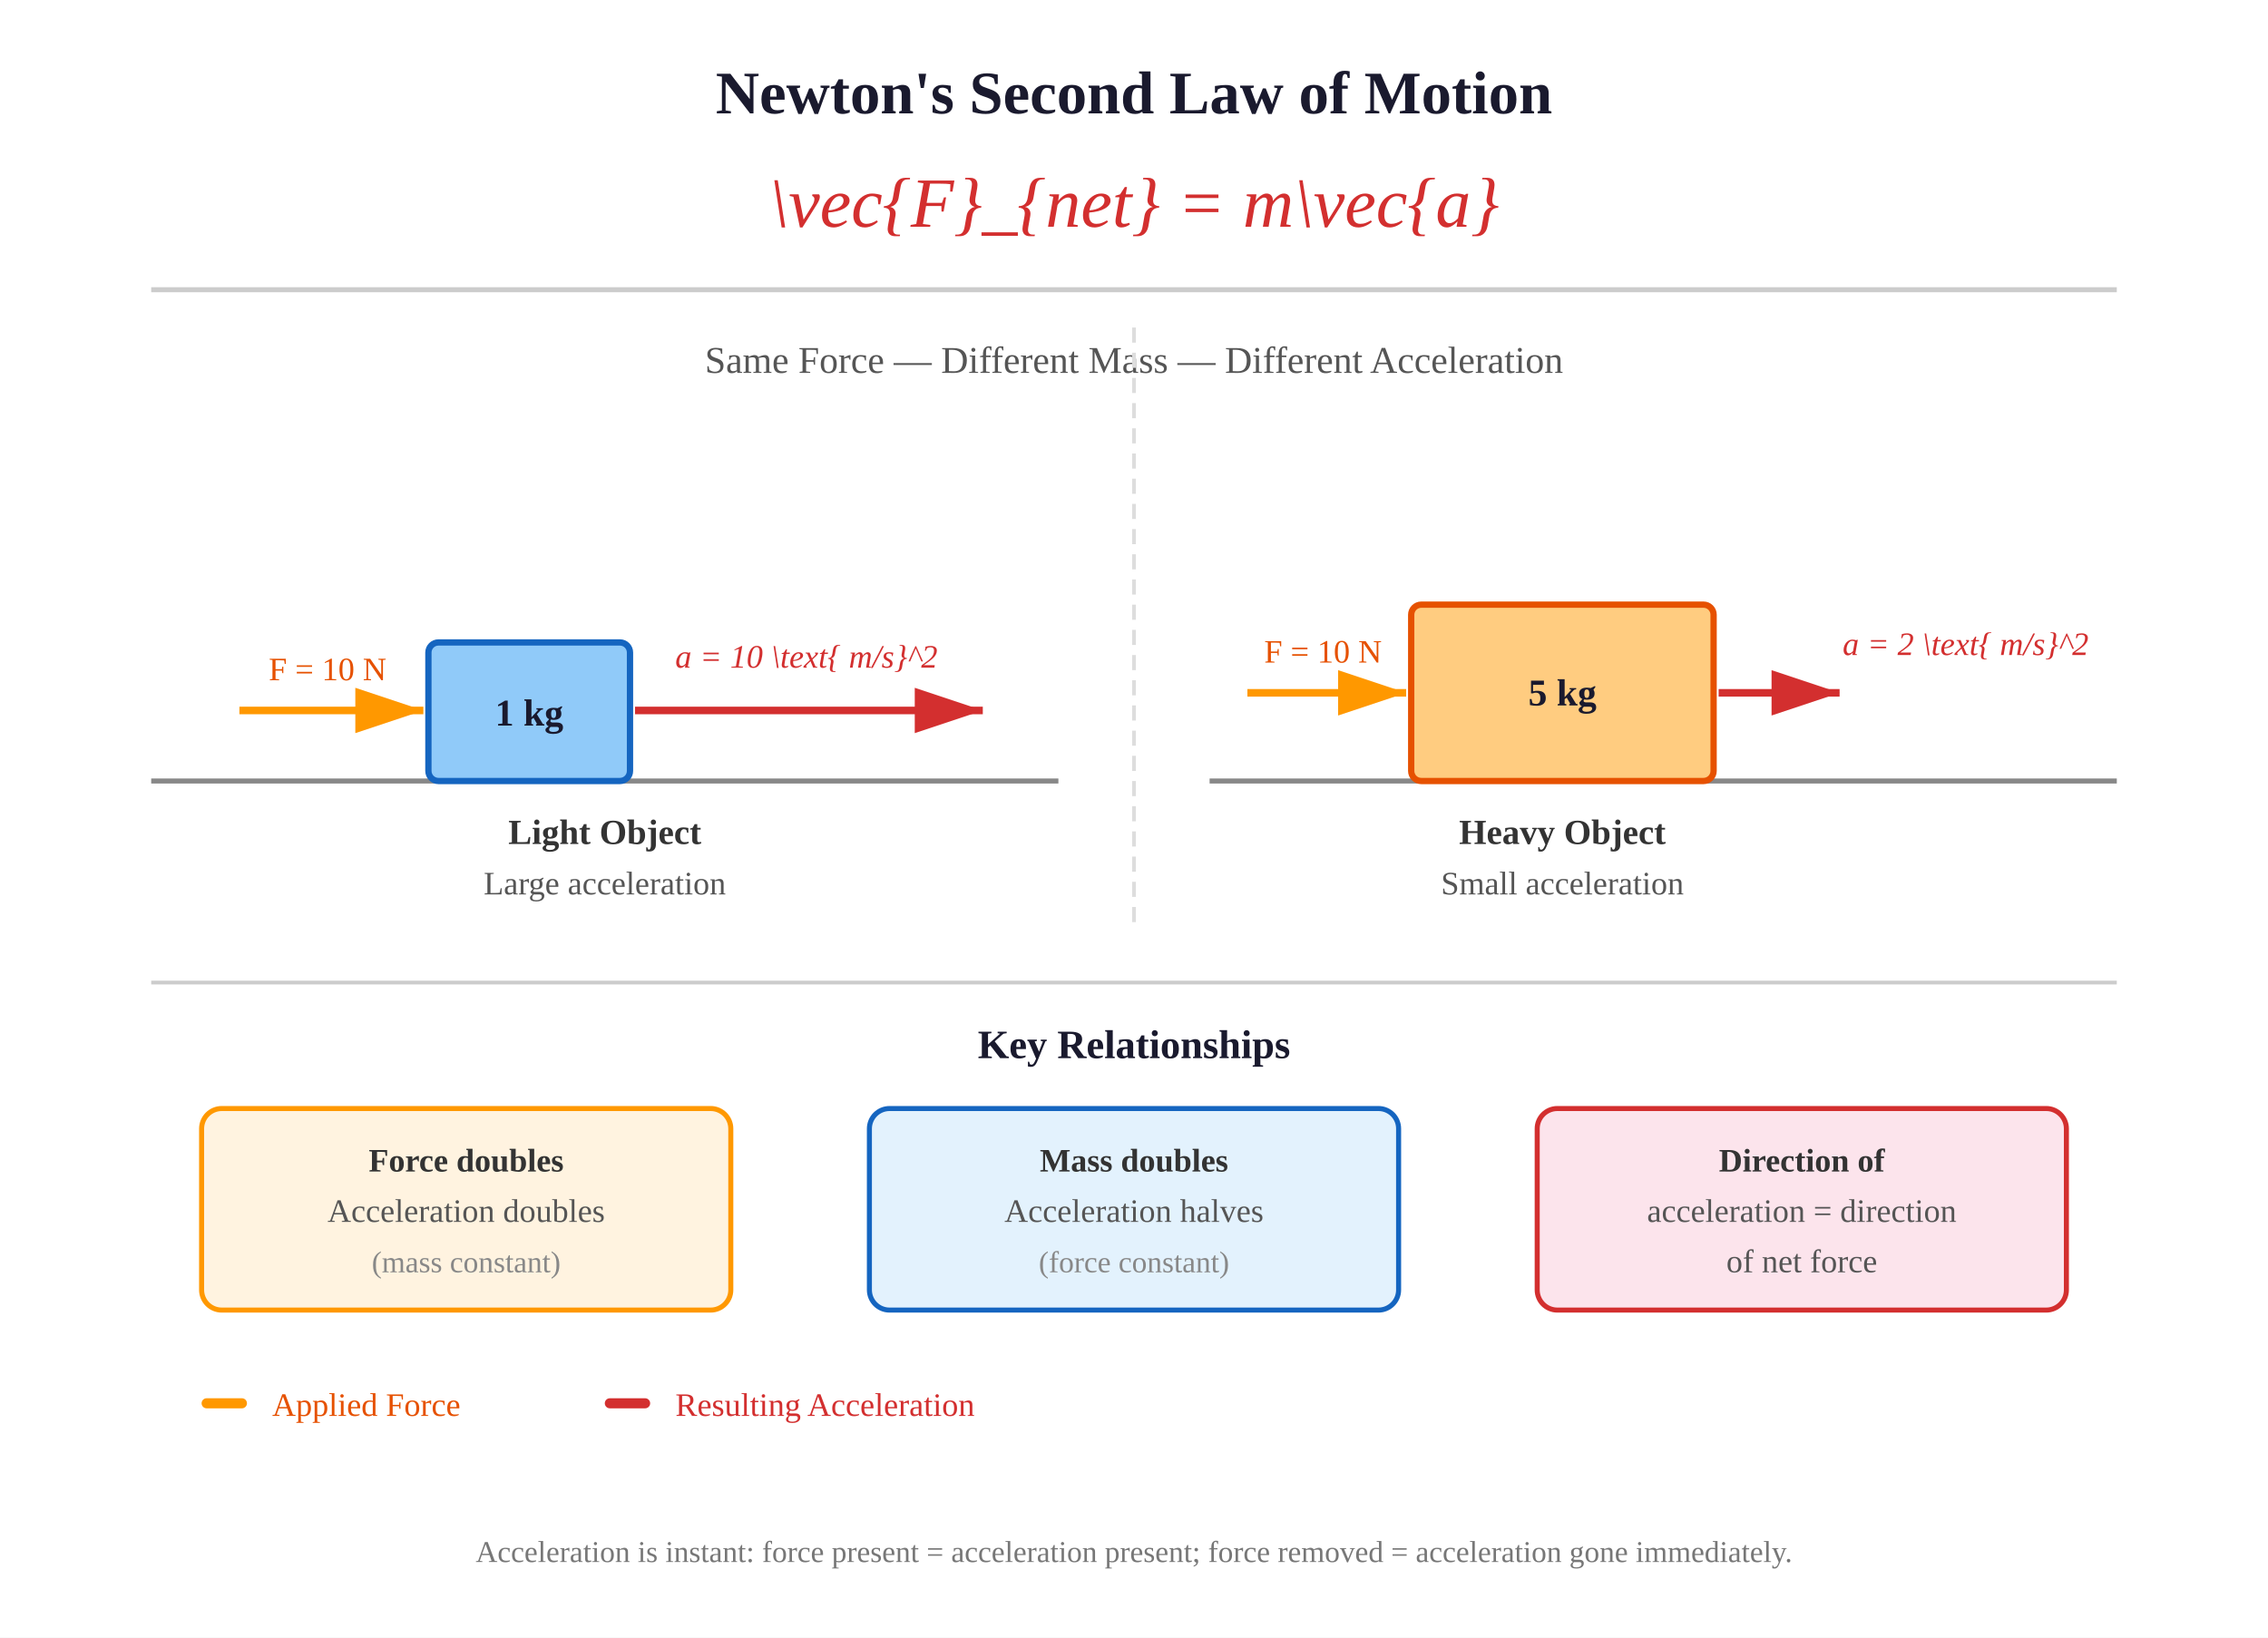
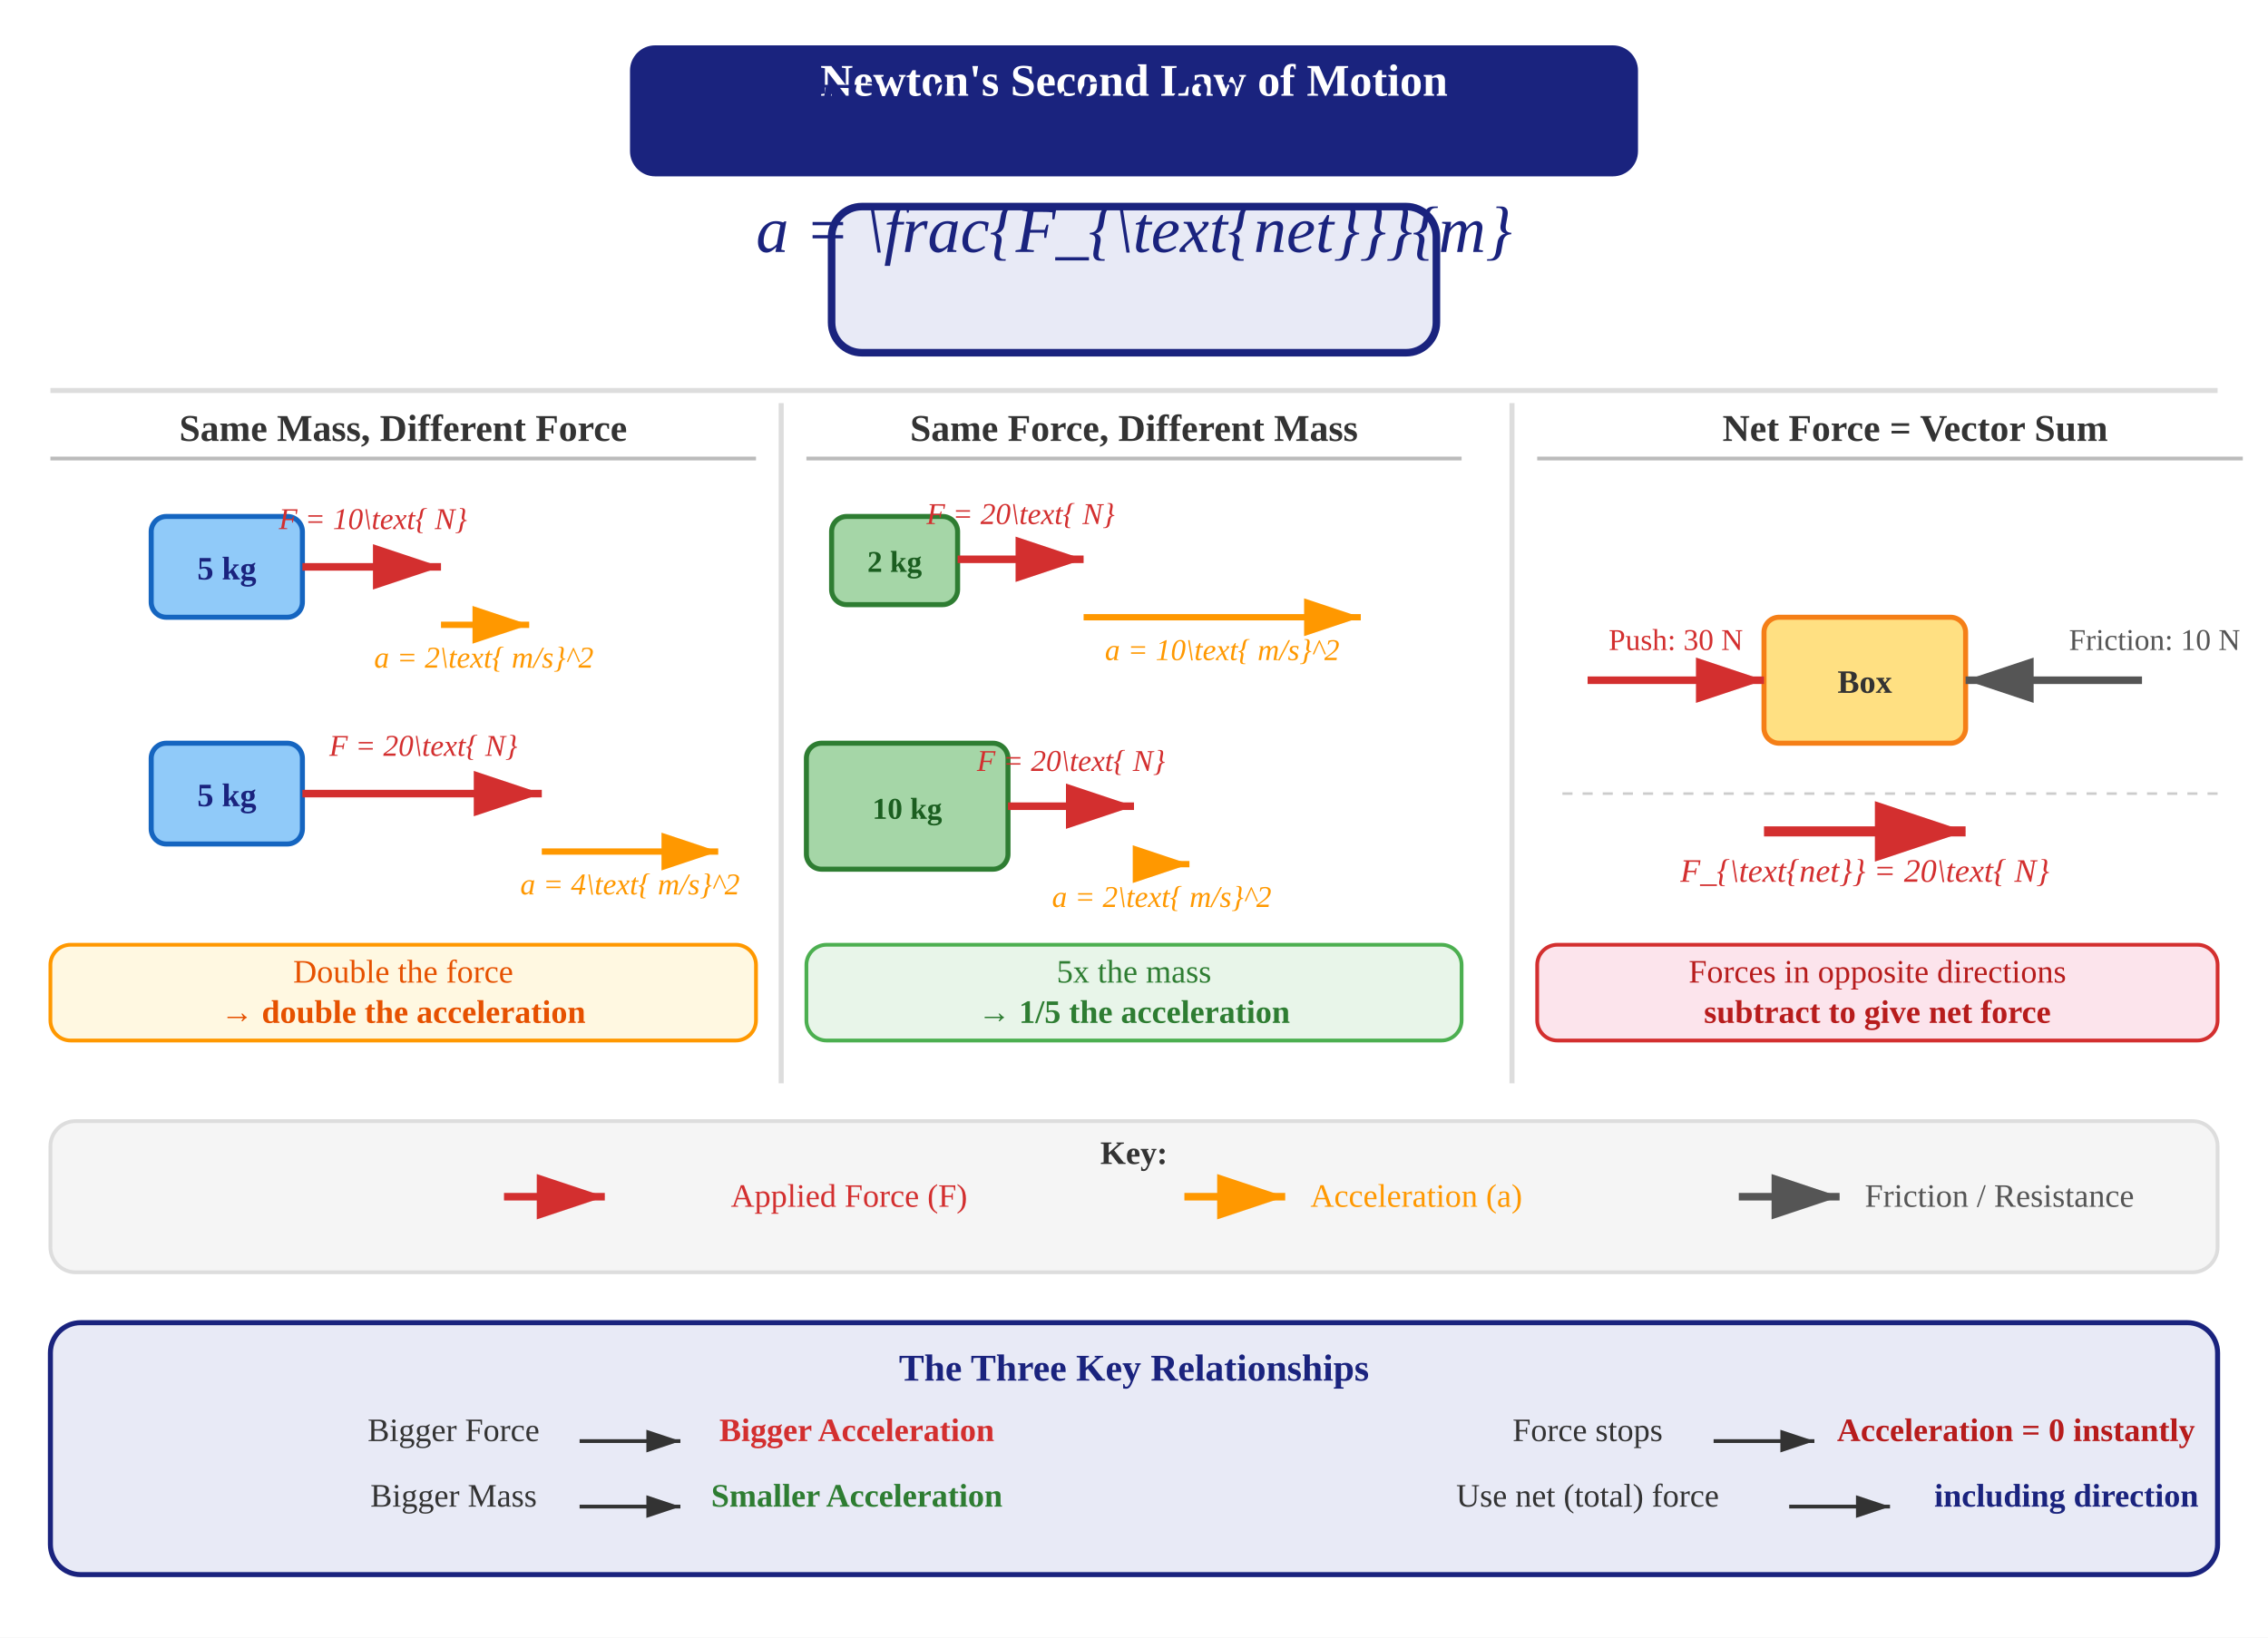
<svg xmlns="http://www.w3.org/2000/svg" width="900" height="650" viewBox="0 0 900 650">
  <rect x="0" y="0" width="900" height="650" fill="#ffffff" />
-   <text id="fma_title" x="450" y="45" font-size="24" fill="#1a1a2e" text-anchor="middle" font-weight="bold">Newton's Second Law of Motion</text>
-   <text id="fma_equation" x="450" y="90" font-size="28" fill="#D32F2F" font-style="italic" text-anchor="middle">\vec{F}_{net} = m\vec{a}</text>
-   <line id="fma_divider" x1="60" y1="115" x2="840" y2="115" stroke="#cccccc" stroke-width="2" stroke-dasharray="" />
-   <text id="fma_scenario_label" x="450" y="148" font-size="15" fill="#555555" text-anchor="middle" font-weight="normal">Same Force — Different Mass — Different Acceleration</text>
-   <line id="fma_ground1" x1="60" y1="310" x2="420" y2="310" stroke="#888888" stroke-width="2" stroke-dasharray="" />
-   <rect id="fma_block1" x="170" y="255" width="80" height="55" rx="4" fill="#90CAF9" stroke="#1565C0" stroke-width="2.5" />
-   <text id="fma_block1_mass" x="210" y="288" font-size="15" fill="#1a1a2e" text-anchor="middle" font-weight="bold">1 kg</text>
+   <rect id="fma_title_bg" x="250" y="18" width="400" height="52" rx="10" fill="#1a237e" stroke="none" stroke-width="2" />
+   <text id="fma_title" x="450" y="38" font-size="18" fill="#ffffff" text-anchor="middle" font-weight="bold">Newton's Second Law of Motion</text>
+   <text id="fma_equation" x="450" y="52" font-size="28" fill="#1a237e" font-style="italic" text-anchor="middle">\vec{F}_{\text{net}} = m \vec{a}</text>
+   <rect id="fma_eq_box" x="330" y="82" width="240" height="58" rx="12" fill="#e8eaf6" stroke="#1a237e" stroke-width="3" />
+   <text id="fma_eq_label" x="450" y="100" font-size="26" fill="#1a237e" font-style="italic" text-anchor="middle">a = \frac{F_{\text{net}}}{m}</text>
+   <text id="fma_section1_title" x="160" y="175" font-size="15" fill="#333" text-anchor="middle" font-weight="bold">Same Mass, Different Force</text>
+   <line id="fma_divider1" x1="20" y1="182" x2="300" y2="182" stroke="#bbb" stroke-width="1.5" stroke-dasharray="" />
+   <rect id="fma_box1a" x="60" y="205" width="60" height="40" rx="6" fill="#90caf9" stroke="#1565c0" stroke-width="2" />
+   <text id="fma_box1a_label" x="90" y="230" font-size="13" fill="#1a237e" text-anchor="middle" font-weight="bold">5 kg</text>
  <defs>
-     <marker id="arrowhead_fma_force1" markerWidth="10" markerHeight="10" refX="9" refY="3" orient="auto" markerUnits="strokeWidth">
+     <marker id="arrowhead_fma_force1a" markerWidth="10" markerHeight="10" refX="9" refY="3" orient="auto" markerUnits="strokeWidth">
+       <path d="M0,0 L0,6 L9,3 z" fill="#D32F2F" />
+     </marker>
+   </defs>
+   <line id="fma_force1a" x1="120" y1="225" x2="175" y2="225" stroke="#D32F2F" stroke-width="3" marker-end="url(#arrowhead_fma_force1a)" />
+   <text id="fma_f1a_label" x="148" y="210" font-size="12" fill="#D32F2F" font-style="italic" text-anchor="middle">F = 10\text{ N}</text>
+   <defs>
+     <marker id="arrowhead_fma_accel1a" markerWidth="10" markerHeight="10" refX="9" refY="3" orient="auto" markerUnits="strokeWidth">
      <path d="M0,0 L0,6 L9,3 z" fill="#FF9800" />
    </marker>
  </defs>
-   <line id="fma_force1" x1="95" y1="282" x2="168" y2="282" stroke="#FF9800" stroke-width="3" marker-end="url(#arrowhead_fma_force1)" />
-   <text id="fma_force1_label" x="130" y="270" font-size="13" fill="#E65100" text-anchor="middle" font-weight="normal">F = 10 N</text>
+   <line id="fma_accel1a" x1="175" y1="248" x2="210" y2="248" stroke="#FF9800" stroke-width="2.5" marker-end="url(#arrowhead_fma_accel1a)" />
+   <text id="fma_a1a_label" x="192" y="265" font-size="12" fill="#FF9800" font-style="italic" text-anchor="middle">a = 2\text{ m/s}^2</text>
+   <rect id="fma_box1b" x="60" y="295" width="60" height="40" rx="6" fill="#90caf9" stroke="#1565c0" stroke-width="2" />
+   <text id="fma_box1b_label" x="90" y="320" font-size="13" fill="#1a237e" text-anchor="middle" font-weight="bold">5 kg</text>
  <defs>
-     <marker id="arrowhead_fma_accel1" markerWidth="10" markerHeight="10" refX="9" refY="3" orient="auto" markerUnits="strokeWidth">
+     <marker id="arrowhead_fma_force1b" markerWidth="10" markerHeight="10" refX="9" refY="3" orient="auto" markerUnits="strokeWidth">
      <path d="M0,0 L0,6 L9,3 z" fill="#D32F2F" />
    </marker>
  </defs>
-   <line id="fma_accel1" x1="252" y1="282" x2="390" y2="282" stroke="#D32F2F" stroke-width="3" marker-end="url(#arrowhead_fma_accel1)" />
-   <text id="fma_accel1_label" x="320" y="265" font-size="13" fill="#D32F2F" font-style="italic" text-anchor="middle">a = 10 \text{ m/s}^2</text>
-   <text id="fma_case1_title" x="240" y="335" font-size="14" fill="#333333" text-anchor="middle" font-weight="bold">Light Object</text>
-   <text id="fma_case1_sub" x="240" y="355" font-size="13" fill="#555555" text-anchor="middle" font-weight="normal">Large acceleration</text>
-   <line id="fma_ground2" x1="480" y1="310" x2="840" y2="310" stroke="#888888" stroke-width="2" stroke-dasharray="" />
-   <rect id="fma_block2" x="560" y="240" width="120" height="70" rx="4" fill="#FFCC80" stroke="#E65100" stroke-width="2.5" />
-   <text id="fma_block2_mass" x="620" y="280" font-size="15" fill="#1a1a2e" text-anchor="middle" font-weight="bold">5 kg</text>
+   <line id="fma_force1b" x1="120" y1="315" x2="215" y2="315" stroke="#D32F2F" stroke-width="3" marker-end="url(#arrowhead_fma_force1b)" />
+   <text id="fma_f1b_label" x="168" y="300" font-size="12" fill="#D32F2F" font-style="italic" text-anchor="middle">F = 20\text{ N}</text>
  <defs>
-     <marker id="arrowhead_fma_force2" markerWidth="10" markerHeight="10" refX="9" refY="3" orient="auto" markerUnits="strokeWidth">
+     <marker id="arrowhead_fma_accel1b" markerWidth="10" markerHeight="10" refX="9" refY="3" orient="auto" markerUnits="strokeWidth">
      <path d="M0,0 L0,6 L9,3 z" fill="#FF9800" />
    </marker>
  </defs>
-   <line id="fma_force2" x1="495" y1="275" x2="558" y2="275" stroke="#FF9800" stroke-width="3" marker-end="url(#arrowhead_fma_force2)" />
-   <text id="fma_force2_label" x="525" y="263" font-size="13" fill="#E65100" text-anchor="middle" font-weight="normal">F = 10 N</text>
+   <line id="fma_accel1b" x1="215" y1="338" x2="285" y2="338" stroke="#FF9800" stroke-width="2.5" marker-end="url(#arrowhead_fma_accel1b)" />
+   <text id="fma_a1b_label" x="250" y="355" font-size="12" fill="#FF9800" font-style="italic" text-anchor="middle">a = 4\text{ m/s}^2</text>
+   <rect id="fma_insight1_bg" x="20" y="375" width="280" height="38" rx="8" fill="#fff8e1" stroke="#FF9800" stroke-width="1.5" />
+   <text id="fma_insight1" x="160" y="390" font-size="13" fill="#e65100" text-anchor="middle" font-weight="normal">Double the force</text>
+   <text id="fma_insight1b" x="160" y="406" font-size="13" fill="#e65100" text-anchor="middle" font-weight="bold">→ double the acceleration</text>
+   <text id="fma_section2_title" x="450" y="175" font-size="15" fill="#333" text-anchor="middle" font-weight="bold">Same Force, Different Mass</text>
+   <line id="fma_divider2" x1="320" y1="182" x2="580" y2="182" stroke="#bbb" stroke-width="1.5" stroke-dasharray="" />
+   <rect id="fma_box2a" x="330" y="205" width="50" height="35" rx="6" fill="#a5d6a7" stroke="#2e7d32" stroke-width="2" />
+   <text id="fma_box2a_label" x="355" y="227" font-size="12" fill="#1b5e20" text-anchor="middle" font-weight="bold">2 kg</text>
  <defs>
-     <marker id="arrowhead_fma_accel2" markerWidth="10" markerHeight="10" refX="9" refY="3" orient="auto" markerUnits="strokeWidth">
+     <marker id="arrowhead_fma_force2a" markerWidth="10" markerHeight="10" refX="9" refY="3" orient="auto" markerUnits="strokeWidth">
      <path d="M0,0 L0,6 L9,3 z" fill="#D32F2F" />
    </marker>
  </defs>
-   <line id="fma_accel2" x1="682" y1="275" x2="730" y2="275" stroke="#D32F2F" stroke-width="3" marker-end="url(#arrowhead_fma_accel2)" />
-   <text id="fma_accel2_label" x="780" y="260" font-size="13" fill="#D32F2F" font-style="italic" text-anchor="middle">a = 2 \text{ m/s}^2</text>
-   <text id="fma_case2_title" x="620" y="335" font-size="14" fill="#333333" text-anchor="middle" font-weight="bold">Heavy Object</text>
-   <text id="fma_case2_sub" x="620" y="355" font-size="13" fill="#555555" text-anchor="middle" font-weight="normal">Small acceleration</text>
-   <line id="fma_vsep" x1="450" y1="130" x2="450" y2="370" stroke="#dddddd" stroke-width="1.5" stroke-dasharray="6,4" />
-   <line id="fma_hsep" x1="60" y1="390" x2="840" y2="390" stroke="#cccccc" stroke-width="1.5" stroke-dasharray="" />
-   <text id="fma_key_title" x="450" y="420" font-size="16" fill="#1a1a2e" text-anchor="middle" font-weight="bold">Key Relationships</text>
-   <rect id="fma_box_force" x="80" y="440" width="210" height="80" rx="8" fill="#FFF3E0" stroke="#FF9800" stroke-width="2" />
-   <text id="fma_box_force_t1" x="185" y="465" font-size="13" fill="#333" text-anchor="middle" font-weight="bold">Force doubles</text>
-   <text id="fma_box_force_t2" x="185" y="485" font-size="13" fill="#555" text-anchor="middle" font-weight="normal">Acceleration doubles</text>
-   <text id="fma_box_force_t3" x="185" y="505" font-size="12" fill="#888" text-anchor="middle" font-weight="normal">(mass constant)</text>
-   <rect id="fma_box_mass" x="345" y="440" width="210" height="80" rx="8" fill="#E3F2FD" stroke="#1565C0" stroke-width="2" />
-   <text id="fma_box_mass_t1" x="450" y="465" font-size="13" fill="#333" text-anchor="middle" font-weight="bold">Mass doubles</text>
-   <text id="fma_box_mass_t2" x="450" y="485" font-size="13" fill="#555" text-anchor="middle" font-weight="normal">Acceleration halves</text>
-   <text id="fma_box_mass_t3" x="450" y="505" font-size="12" fill="#888" text-anchor="middle" font-weight="normal">(force constant)</text>
-   <rect id="fma_box_dir" x="610" y="440" width="210" height="80" rx="8" fill="#FCE4EC" stroke="#D32F2F" stroke-width="2" />
-   <text id="fma_box_dir_t1" x="715" y="465" font-size="13" fill="#333" text-anchor="middle" font-weight="bold">Direction of</text>
-   <text id="fma_box_dir_t2" x="715" y="485" font-size="13" fill="#555" text-anchor="middle" font-weight="normal">acceleration = direction</text>
-   <text id="fma_box_dir_t3" x="715" y="505" font-size="13" fill="#555" text-anchor="middle" font-weight="normal">of net force</text>
-   <rect id="fma_legend_force" x="80" y="555" width="18" height="4" rx="2" fill="#FF9800" stroke="none" stroke-width="0" />
-   <text id="fma_legend_force_t" x="108" y="562" font-size="13" fill="#E65100" text-anchor="start" font-weight="normal">Applied Force</text>
-   <rect id="fma_legend_accel" x="240" y="555" width="18" height="4" rx="2" fill="#D32F2F" stroke="none" stroke-width="0" />
-   <text id="fma_legend_accel_t" x="268" y="562" font-size="13" fill="#D32F2F" text-anchor="start" font-weight="normal">Resulting Acceleration</text>
-   <text id="fma_note" x="450" y="620" font-size="12" fill="#777777" text-anchor="middle" font-weight="normal">Acceleration is instant: force present = acceleration present; force removed = acceleration gone immediately.</text>
+   <line id="fma_force2a" x1="380" y1="222" x2="430" y2="222" stroke="#D32F2F" stroke-width="3" marker-end="url(#arrowhead_fma_force2a)" />
+   <text id="fma_f2a_label" x="405" y="208" font-size="12" fill="#D32F2F" font-style="italic" text-anchor="middle">F = 20\text{ N}</text>
+   <defs>
+     <marker id="arrowhead_fma_accel2a" markerWidth="10" markerHeight="10" refX="9" refY="3" orient="auto" markerUnits="strokeWidth">
+       <path d="M0,0 L0,6 L9,3 z" fill="#FF9800" />
+     </marker>
+   </defs>
+   <line id="fma_accel2a" x1="430" y1="245" x2="540" y2="245" stroke="#FF9800" stroke-width="2.5" marker-end="url(#arrowhead_fma_accel2a)" />
+   <text id="fma_a2a_label" x="485" y="262" font-size="12" fill="#FF9800" font-style="italic" text-anchor="middle">a = 10\text{ m/s}^2</text>
+   <rect id="fma_box2b" x="320" y="295" width="80" height="50" rx="6" fill="#a5d6a7" stroke="#2e7d32" stroke-width="2" />
+   <text id="fma_box2b_label" x="360" y="325" font-size="12" fill="#1b5e20" text-anchor="middle" font-weight="bold">10 kg</text>
+   <defs>
+     <marker id="arrowhead_fma_force2b" markerWidth="10" markerHeight="10" refX="9" refY="3" orient="auto" markerUnits="strokeWidth">
+       <path d="M0,0 L0,6 L9,3 z" fill="#D32F2F" />
+     </marker>
+   </defs>
+   <line id="fma_force2b" x1="400" y1="320" x2="450" y2="320" stroke="#D32F2F" stroke-width="3" marker-end="url(#arrowhead_fma_force2b)" />
+   <text id="fma_f2b_label" x="425" y="306" font-size="12" fill="#D32F2F" font-style="italic" text-anchor="middle">F = 20\text{ N}</text>
+   <defs>
+     <marker id="arrowhead_fma_accel2b" markerWidth="10" markerHeight="10" refX="9" refY="3" orient="auto" markerUnits="strokeWidth">
+       <path d="M0,0 L0,6 L9,3 z" fill="#FF9800" />
+     </marker>
+   </defs>
+   <line id="fma_accel2b" x1="450" y1="343" x2="472" y2="343" stroke="#FF9800" stroke-width="2.5" marker-end="url(#arrowhead_fma_accel2b)" />
+   <text id="fma_a2b_label" x="461" y="360" font-size="12" fill="#FF9800" font-style="italic" text-anchor="middle">a = 2\text{ m/s}^2</text>
+   <rect id="fma_insight2_bg" x="320" y="375" width="260" height="38" rx="8" fill="#e8f5e9" stroke="#4CAF50" stroke-width="1.5" />
+   <text id="fma_insight2" x="450" y="390" font-size="13" fill="#2e7d32" text-anchor="middle" font-weight="normal">5x the mass</text>
+   <text id="fma_insight2b" x="450" y="406" font-size="13" fill="#2e7d32" text-anchor="middle" font-weight="bold">→ 1/5 the acceleration</text>
+   <text id="fma_section3_title" x="760" y="175" font-size="15" fill="#333" text-anchor="middle" font-weight="bold">Net Force = Vector Sum</text>
+   <line id="fma_divider3" x1="610" y1="182" x2="890" y2="182" stroke="#bbb" stroke-width="1.5" stroke-dasharray="" />
+   <rect id="fma_box3" x="700" y="245" width="80" height="50" rx="6" fill="#ffe082" stroke="#f57f17" stroke-width="2" />
+   <text id="fma_box3_label" x="740" y="275" font-size="13" fill="#333" text-anchor="middle" font-weight="bold">Box</text>
+   <defs>
+     <marker id="arrowhead_fma_push_force" markerWidth="10" markerHeight="10" refX="9" refY="3" orient="auto" markerUnits="strokeWidth">
+       <path d="M0,0 L0,6 L9,3 z" fill="#D32F2F" />
+     </marker>
+   </defs>
+   <line id="fma_push_force" x1="630" y1="270" x2="700" y2="270" stroke="#D32F2F" stroke-width="3" marker-end="url(#arrowhead_fma_push_force)" />
+   <text id="fma_push_label" x="665" y="258" font-size="12" fill="#D32F2F" text-anchor="middle" font-weight="normal">Push: 30 N</text>
+   <defs>
+     <marker id="arrowhead_fma_friction_force" markerWidth="10" markerHeight="10" refX="9" refY="3" orient="auto" markerUnits="strokeWidth">
+       <path d="M0,0 L0,6 L9,3 z" fill="#555" />
+     </marker>
+   </defs>
+   <line id="fma_friction_force" x1="850" y1="270" x2="780" y2="270" stroke="#555" stroke-width="3" marker-end="url(#arrowhead_fma_friction_force)" />
+   <text id="fma_friction_label" x="855" y="258" font-size="12" fill="#555" text-anchor="middle" font-weight="normal">Friction: 10 N</text>
+   <line id="fma_net_line" x1="620" y1="315" x2="880" y2="315" stroke="#ccc" stroke-width="1" stroke-dasharray="4,4" />
+   <defs>
+     <marker id="arrowhead_fma_net_force" markerWidth="10" markerHeight="10" refX="9" refY="3" orient="auto" markerUnits="strokeWidth">
+       <path d="M0,0 L0,6 L9,3 z" fill="#D32F2F" />
+     </marker>
+   </defs>
+   <line id="fma_net_force" x1="700" y1="330" x2="780" y2="330" stroke="#D32F2F" stroke-width="4" marker-end="url(#arrowhead_fma_net_force)" />
+   <text id="fma_net_label" x="740" y="350" font-size="13" fill="#D32F2F" font-style="italic" text-anchor="middle">F_{\text{net}} = 20\text{ N}</text>
+   <rect id="fma_insight3_bg" x="610" y="375" width="270" height="38" rx="8" fill="#fce4ec" stroke="#D32F2F" stroke-width="1.5" />
+   <text id="fma_insight3" x="745" y="390" font-size="13" fill="#b71c1c" text-anchor="middle" font-weight="normal">Forces in opposite directions</text>
+   <text id="fma_insight3b" x="745" y="406" font-size="13" fill="#b71c1c" text-anchor="middle" font-weight="bold">subtract to give net force</text>
+   <line id="fma_vert_div1" x1="310" y1="160" x2="310" y2="430" stroke="#ddd" stroke-width="2" stroke-dasharray="" />
+   <line id="fma_vert_div2" x1="600" y1="160" x2="600" y2="430" stroke="#ddd" stroke-width="2" stroke-dasharray="" />
+   <line id="fma_horiz_div" x1="20" y1="155" x2="880" y2="155" stroke="#ddd" stroke-width="2" stroke-dasharray="" />
+   <rect id="fma_legend_bg" x="20" y="445" width="860" height="60" rx="10" fill="#f5f5f5" stroke="#ddd" stroke-width="1.5" />
+   <text id="fma_legend_title" x="450" y="462" font-size="13" fill="#333" text-anchor="middle" font-weight="bold">Key:</text>
+   <defs>
+     <marker id="arrowhead_fma_leg_force_arrow" markerWidth="10" markerHeight="10" refX="9" refY="3" orient="auto" markerUnits="strokeWidth">
+       <path d="M0,0 L0,6 L9,3 z" fill="#D32F2F" />
+     </marker>
+   </defs>
+   <line id="fma_leg_force_arrow" x1="200" y1="475" x2="240" y2="475" stroke="#D32F2F" stroke-width="3" marker-end="url(#arrowhead_fma_leg_force_arrow)" />
+   <text id="fma_leg_force_label" x="290" y="479" font-size="13" fill="#D32F2F" text-anchor="start" font-weight="normal">Applied Force (F)</text>
+   <defs>
+     <marker id="arrowhead_fma_leg_accel_arrow" markerWidth="10" markerHeight="10" refX="9" refY="3" orient="auto" markerUnits="strokeWidth">
+       <path d="M0,0 L0,6 L9,3 z" fill="#FF9800" />
+     </marker>
+   </defs>
+   <line id="fma_leg_accel_arrow" x1="470" y1="475" x2="510" y2="475" stroke="#FF9800" stroke-width="3" marker-end="url(#arrowhead_fma_leg_accel_arrow)" />
+   <text id="fma_leg_accel_label" x="520" y="479" font-size="13" fill="#FF9800" text-anchor="start" font-weight="normal">Acceleration (a)</text>
+   <defs>
+     <marker id="arrowhead_fma_leg_fric_arrow" markerWidth="10" markerHeight="10" refX="9" refY="3" orient="auto" markerUnits="strokeWidth">
+       <path d="M0,0 L0,6 L9,3 z" fill="#555" />
+     </marker>
+   </defs>
+   <line id="fma_leg_fric_arrow" x1="690" y1="475" x2="730" y2="475" stroke="#555" stroke-width="3" marker-end="url(#arrowhead_fma_leg_fric_arrow)" />
+   <text id="fma_leg_fric_label" x="740" y="479" font-size="13" fill="#555" text-anchor="start" font-weight="normal">Friction / Resistance</text>
+   <rect id="fma_summary_bg" x="20" y="525" width="860" height="100" rx="12" fill="#e8eaf6" stroke="#1a237e" stroke-width="2" />
+   <text id="fma_summary_title" x="450" y="548" font-size="15" fill="#1a237e" text-anchor="middle" font-weight="bold">The Three Key Relationships</text>
+   <text id="fma_summary1" x="180" y="572" font-size="13" fill="#333" text-anchor="middle" font-weight="normal">Bigger Force</text>
+   <defs>
+     <marker id="arrowhead_fma_sum_arr1" markerWidth="10" markerHeight="10" refX="9" refY="3" orient="auto" markerUnits="strokeWidth">
+       <path d="M0,0 L0,6 L9,3 z" fill="#333" />
+     </marker>
+   </defs>
+   <line id="fma_sum_arr1" x1="230" y1="572" x2="270" y2="572" stroke="#333" stroke-width="1.5" marker-end="url(#arrowhead_fma_sum_arr1)" />
+   <text id="fma_summary1b" x="340" y="572" font-size="13" fill="#D32F2F" text-anchor="middle" font-weight="bold">Bigger Acceleration</text>
+   <text id="fma_summary2" x="180" y="598" font-size="13" fill="#333" text-anchor="middle" font-weight="normal">Bigger Mass</text>
+   <defs>
+     <marker id="arrowhead_fma_sum_arr2" markerWidth="10" markerHeight="10" refX="9" refY="3" orient="auto" markerUnits="strokeWidth">
+       <path d="M0,0 L0,6 L9,3 z" fill="#333" />
+     </marker>
+   </defs>
+   <line id="fma_sum_arr2" x1="230" y1="598" x2="270" y2="598" stroke="#333" stroke-width="1.5" marker-end="url(#arrowhead_fma_sum_arr2)" />
+   <text id="fma_summary2b" x="340" y="598" font-size="13" fill="#2e7d32" text-anchor="middle" font-weight="bold">Smaller Acceleration</text>
+   <text id="fma_summary3" x="630" y="572" font-size="13" fill="#333" text-anchor="middle" font-weight="normal">Force stops</text>
+   <defs>
+     <marker id="arrowhead_fma_sum_arr3" markerWidth="10" markerHeight="10" refX="9" refY="3" orient="auto" markerUnits="strokeWidth">
+       <path d="M0,0 L0,6 L9,3 z" fill="#333" />
+     </marker>
+   </defs>
+   <line id="fma_sum_arr3" x1="680" y1="572" x2="720" y2="572" stroke="#333" stroke-width="1.5" marker-end="url(#arrowhead_fma_sum_arr3)" />
+   <text id="fma_summary3b" x="800" y="572" font-size="13" fill="#b71c1c" text-anchor="middle" font-weight="bold">Acceleration = 0 instantly</text>
+   <text id="fma_summary4" x="630" y="598" font-size="13" fill="#333" text-anchor="middle" font-weight="normal">Use net (total) force</text>
+   <defs>
+     <marker id="arrowhead_fma_sum_arr4" markerWidth="10" markerHeight="10" refX="9" refY="3" orient="auto" markerUnits="strokeWidth">
+       <path d="M0,0 L0,6 L9,3 z" fill="#333" />
+     </marker>
+   </defs>
+   <line id="fma_sum_arr4" x1="710" y1="598" x2="750" y2="598" stroke="#333" stroke-width="1.5" marker-end="url(#arrowhead_fma_sum_arr4)" />
+   <text id="fma_summary4b" x="820" y="598" font-size="13" fill="#1a237e" text-anchor="middle" font-weight="bold">including direction</text>
</svg>
